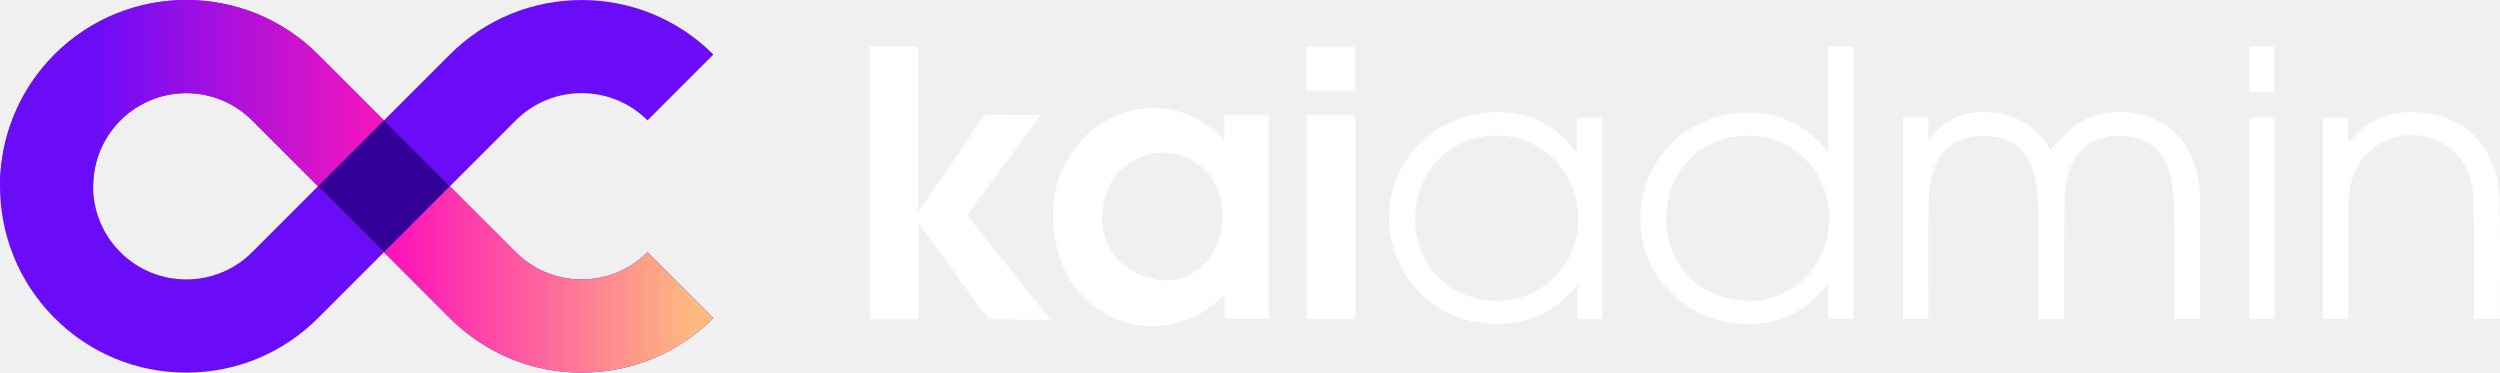
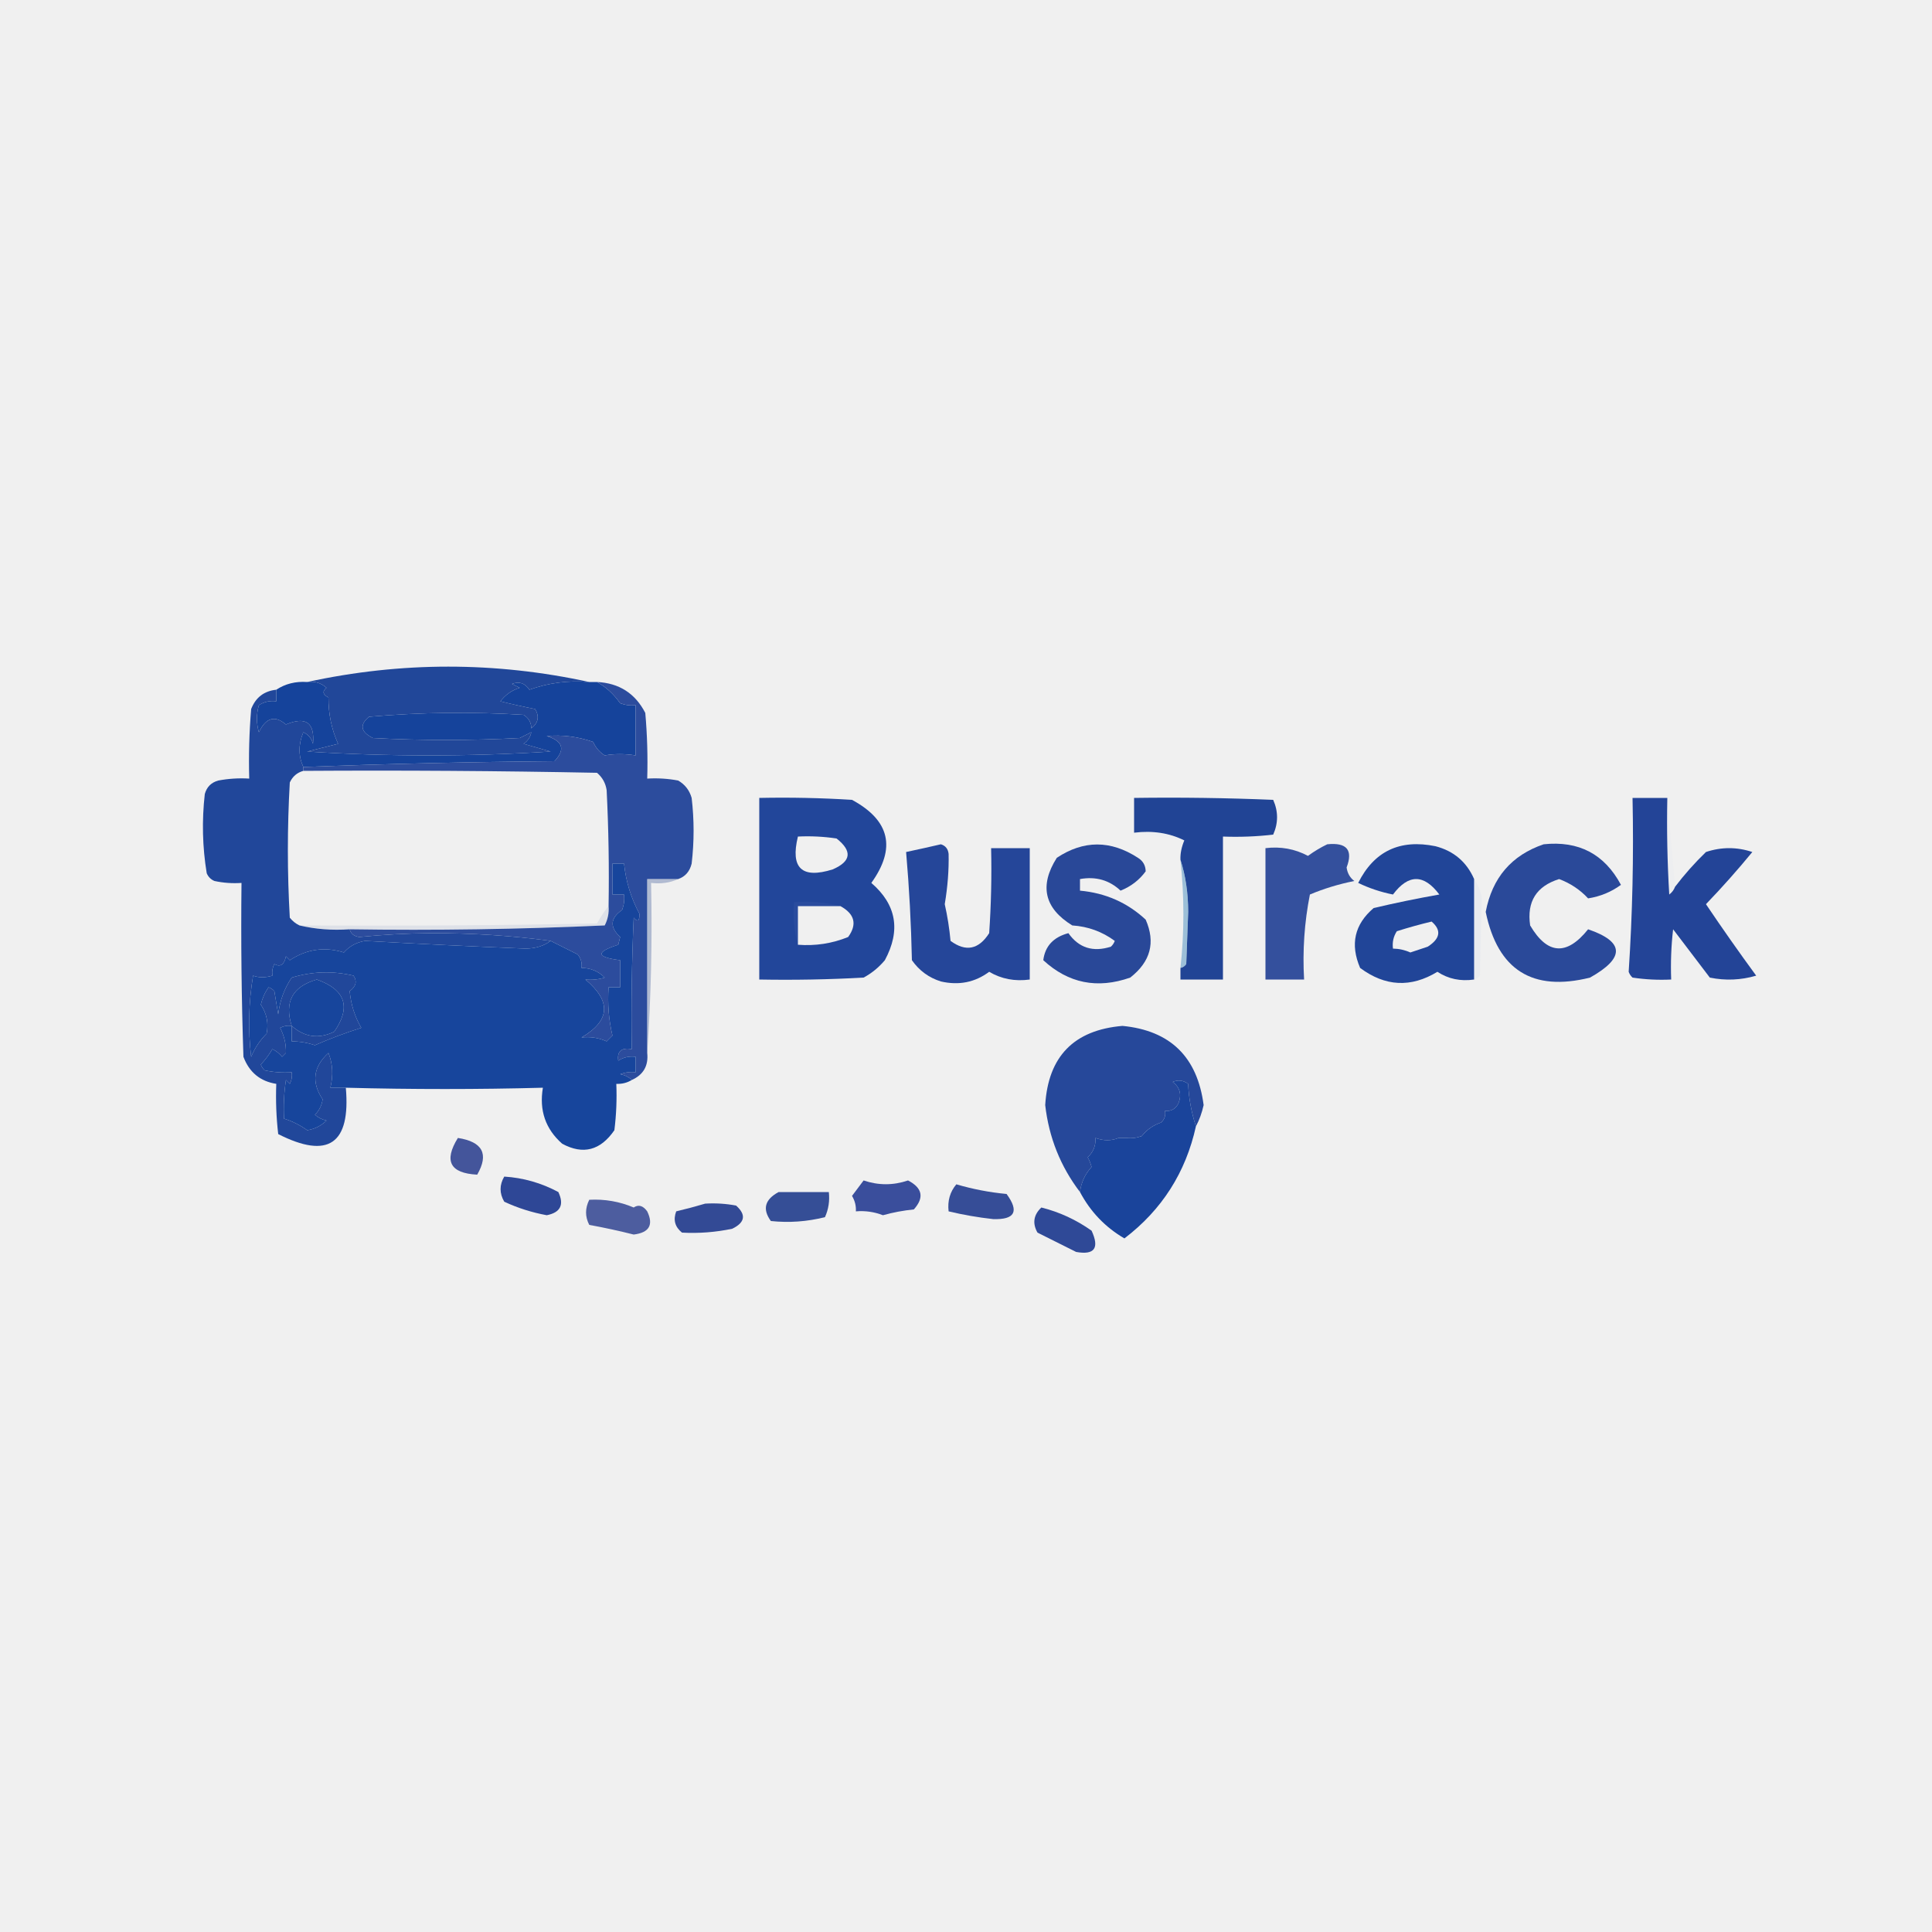
- <svg xmlns="http://www.w3.org/2000/svg" id="Layer_2" data-name="Layer 2" viewBox="0 0 536.59 79.98">
-   <defs>
-     <style>
-       .cls-1 {
-         fill: url(#linear-gradient);
-       }
- 
-       .cls-1, .cls-2, .cls-3, .cls-4 {
-         stroke-width: 0px;
-       }
- 
-       .cls-2 {
-         fill: #6a0cf8;
-       }
- 
-       .cls-3 {
-         fill: #fff;
-       }
- 
-       .cls-4 {
-         fill: #309;
-       }
-     </style>
-     <linearGradient id="linear-gradient" x1="0" y1="39.99" x2="153.12" y2="39.99" gradientUnits="userSpaceOnUse">
-       <stop offset=".13" stop-color="#6a0cf8" />
-       <stop offset=".56" stop-color="#fd16b8" />
-       <stop offset=".97" stop-color="#fdba7f" />
-     </linearGradient>
-   </defs>
-   <g id="Layer_1-2" data-name="Layer 1">
-     <g>
-       <g>
-         <path class="cls-3" d="m408.48,25.24h5.42v4.86c3.63-4.94,8.35-6.49,13.82-5.93,5.49.56,9.65,3.38,12.41,7.92,1.69-1.67,3.19-3.46,4.98-4.88,7.48-5.93,23.64-4.35,26.62,10.68.31,1.58.48,3.21.49,4.83.05,8.32.02,16.65.02,24.97,0,.22-.03.43-.05.75h-5.5v-1.5c0-7.67.08-15.33-.05-23-.04-2.42-.33-4.92-1.03-7.23-1.48-4.89-5.44-7.56-10.61-7.59-5.18-.04-9.15,2.58-10.78,7.39-.63,1.88-1.05,3.92-1.08,5.9-.12,8.15-.06,16.29-.07,24.44,0,.52,0,1.03,0,1.62h-5.54c0-.48,0-.98,0-1.48,0-7.75.1-15.51-.06-23.26-.05-2.54-.44-5.18-1.26-7.57-1.63-4.75-5.6-7.13-10.85-7.04-4.98.09-8.85,2.72-10.33,7.43-.69,2.18-1.03,4.54-1.07,6.82-.13,7.84-.05,15.68-.05,23.52,0,.48,0,.96,0,1.55h-5.44V25.24Z" />
-         <path class="cls-3" d="m392.39,32.68V9.98h5.45v58.45h-5.43v-7.68c-4.96,6.61-11.33,9.32-19.06,8.73-6.29-.48-11.62-3.08-15.82-7.84-7.79-8.81-7.11-22.82,1.4-31.07,8.06-7.81,24.22-10.01,33.46,2.11Zm.28,14.33c.06-9.89-7.62-17.85-17.3-17.92-10.08-.07-17.7,7.57-17.74,17.81-.04,10.13,7.53,17.64,17.84,17.68,9.44.04,17.14-7.84,17.2-17.57Z" />
-         <path class="cls-3" d="m338.47,32.97v-7.72h5.43v43.22h-5.36v-7.29c-4.6,5.71-10.48,8.54-17.71,8.34-7.15-.19-13.24-2.9-17.72-8.57-7.42-9.39-6.39-22.88,2.23-30.7,4.88-4.42,10.66-6.43,17.21-6.16,6.6.28,11.88,3.11,15.93,8.87Zm.29,14c.03-9.86-7.72-17.84-17.35-17.88-10.06-.04-17.66,7.65-17.68,17.88-.02,10.04,7.53,17.58,17.61,17.61,9.66.03,17.39-7.79,17.42-17.61Z" />
-         <path class="cls-3" d="m498.6,25.26h5.38v5.36c.34-.27.52-.36.63-.5,4-5.11,9.42-6.58,15.57-5.9,10.47,1.16,15.94,8.99,16.24,18.18.28,8.45.11,16.91.14,25.36,0,.21-.05.42-.08.69h-5.47c0-.51,0-1.01,0-1.52-.02-8.02.1-16.04-.11-24.05-.14-5.34-2.24-9.85-7.25-12.39-8.15-4.14-17.55.61-19.23,9.68-.28,1.5-.35,3.05-.36,4.57-.04,7.4-.02,14.81-.02,22.21v1.49h-5.44V25.26Z" />
-         <path class="cls-3" d="m482.77,68.46V25.24h5.41v43.22h-5.41Z" />
-         <path class="cls-3" d="m482.78,19.81v-9.82h5.39v9.82h-5.39Z" />
-       </g>
-       <g>
-         <path class="cls-3" d="m262.8,30.14v-5.42h9.55v43.71h-9.51v-5.26c-.54.51-.82.77-1.11,1.04-6.61,6.28-16.71,7.62-24.58,3.09-6.22-3.59-9.53-9.26-10.71-16.2-1.31-7.7.27-14.74,5.48-20.72,6.62-7.59,18.71-10.12,27.93-2.96.98.76,1.84,1.69,2.94,2.72Zm-12.06,30.06c3.83-.09,7.53-2.28,9.92-6.59,1.64-2.97,2.04-6.18,1.62-9.54-1.01-8.05-8.93-13.25-16.6-10.67-5.62,1.89-8.36,6.19-9.05,11.92-.96,7.87,5.19,14.89,14.12,14.88Z" />
-         <path class="cls-3" d="m186.66,10.02h10.4v34.97l.26.14c.26-.35.54-.68.79-1.04,4.16-6.12,8.33-12.23,12.45-18.38.53-.79,1.08-1.07,2.02-1.05,3.5.06,7.01.02,10.82.02-5.35,7.28-10.57,14.37-15.83,21.52,5.92,7.41,11.82,14.79,17.89,22.38-2.67,0-5.05.01-7.44,0-1.96-.01-4.66,0-5.8-.27-.23-.06-2.37-2.93-3.5-4.49-3.52-4.86-7.04-9.72-10.56-14.57-.25-.35-.52-.69-1.01-1.34v20.61h-10.48V10.02Z" />
-         <path class="cls-3" d="m280.5,24.73h10.36v43.74h-10.36V24.73Z" />
-         <path class="cls-3" d="m290.85,19.57h-10.38v-9.54h10.38v9.54Z" />
-       </g>
-     </g>
-     <g>
-       <path class="cls-2" d="m124.83,79.98c-10.68,0-20.73-4.16-28.28-11.72l-14.14-14.14-14.14,14.14c-7.56,7.55-17.6,11.72-28.28,11.72s-20.73-4.16-28.28-11.72C-3.9,52.67-3.9,27.29,11.7,11.7c15.6-15.6,40.97-15.6,56.57,0l14.14,14.14,14.14-14.14c15.6-15.59,40.97-15.6,56.57,0l-14.14,14.14c-7.8-7.8-20.49-7.8-28.28,0l-14.14,14.14,14.14,14.14c3.78,3.78,8.8,5.86,14.14,5.86s10.36-2.08,14.14-5.86l14.14,14.14c-7.56,7.55-17.6,11.72-28.28,11.72ZM39.98,19.99c-5.12,0-10.24,1.95-14.14,5.85-7.8,7.8-7.8,20.49,0,28.28,7.8,7.8,20.49,7.8,28.28,0l14.14-14.14-14.14-14.14c-3.9-3.9-9.02-5.85-14.14-5.85Z" />
-       <path class="cls-1" d="m11.7,11.7C3.9,19.49,0,29.74,0,39.98h19.99c0-5.12,1.95-10.24,5.85-14.14,3.9-3.9,9.02-5.85,14.14-5.85s10.24,1.95,14.14,5.85l14.14,14.14,14.14,14.14,14.14,14.14c7.56,7.55,17.6,11.72,28.28,11.72s20.73-4.16,28.28-11.72l-14.14-14.14c-3.78,3.78-8.8,5.86-14.14,5.86s-10.36-2.08-14.14-5.86l-14.14-14.14h0s-14.14-14.14-14.14-14.14l-14.14-14.14c-15.6-15.59-40.97-15.6-56.57,0Z" />
-       <rect class="cls-4" x="72.41" y="29.98" width="20" height="20" transform="translate(-4.13 69.98) rotate(-45)" />
-     </g>
+ <svg xmlns="http://www.w3.org/2000/svg" version="1.1" width="500px" height="500px" style="shape-rendering:geometricPrecision; text-rendering:geometricPrecision; image-rendering:optimizeQuality; fill-rule:evenodd; clip-rule:evenodd">
+   <g>
+     <path style="opacity:1" fill="#15439b" d="M 79.5,176.5 C 81.429,176.231 83.095,176.731 84.5,178C 83.346,178.914 83.513,179.747 85,180.5C 84.984,184.764 85.817,188.764 87.5,192.5C 84.833,193.167 82.167,193.833 79.5,194.5C 100.5,195.833 121.5,195.833 142.5,194.5C 140.167,193.833 137.833,193.167 135.5,192.5C 136.612,191.735 137.279,190.735 137.5,189.5C 137.5,189.167 137.5,188.833 137.5,188.5C 139.3,187.105 139.634,185.439 138.5,183.5C 135.497,182.915 132.497,182.248 129.5,181.5C 130.802,179.799 132.469,178.632 134.5,178C 133.833,177.667 133.167,177.333 132.5,177C 134.367,176.289 135.867,176.789 137,178.5C 141.967,176.709 147.134,176.042 152.5,176.5C 153.167,176.5 153.833,176.5 154.5,176.5C 156.844,177.803 158.844,179.636 160.5,182C 161.793,182.49 163.127,182.657 164.5,182.5C 164.5,186.833 164.5,191.167 164.5,195.5C 161.72,195.055 159.053,195.055 156.5,195.5C 155.155,194.653 154.155,193.487 153.5,192C 149.461,190.614 145.461,190.114 141.5,190.5C 145.691,191.778 146.358,193.945 143.5,197C 121.761,197.178 100.094,197.678 78.5,198.5C 77.197,195.645 77.197,192.645 78.5,189.5C 79.799,190.09 80.632,191.09 81,192.5C 81.494,187.001 79.161,185.334 74,187.5C 71.151,185.045 68.818,185.712 67,189.5C 66.333,187.167 66.333,184.833 67,182.5C 68.356,181.62 69.856,181.286 71.5,181.5C 71.5,180.5 71.5,179.5 71.5,178.5C 73.838,176.96 76.505,176.294 79.5,176.5 Z M 137.5,188.5 C 137.5,188.833 137.5,189.167 137.5,189.5C 136.527,189.987 135.527,190.487 134.5,191C 121.833,191.667 109.167,191.667 96.5,191C 93.325,189.423 92.991,187.59 95.5,185.5C 108.821,184.334 122.154,184.167 135.5,185C 136.823,185.816 137.489,186.983 137.5,188.5 Z" />
+   </g>
+   <g>
+     <path style="opacity:1" fill="#214799" d="M 152.5,176.5 C 147.134,176.042 141.967,176.709 137,178.5C 135.867,176.789 134.367,176.289 132.5,177C 133.167,177.333 133.833,177.667 134.5,178C 132.469,178.632 130.802,179.799 129.5,181.5C 132.497,182.248 135.497,182.915 138.5,183.5C 139.634,185.439 139.3,187.105 137.5,188.5C 137.489,186.983 136.823,185.816 135.5,185C 122.154,184.167 108.821,184.334 95.5,185.5C 92.991,187.59 93.325,189.423 96.5,191C 109.167,191.667 121.833,191.667 134.5,191C 135.527,190.487 136.527,189.987 137.5,189.5C 137.279,190.735 136.612,191.735 135.5,192.5C 137.833,193.167 140.167,193.833 142.5,194.5C 121.5,195.833 100.5,195.833 79.5,194.5C 82.167,193.833 84.833,193.167 87.5,192.5C 85.817,188.764 84.984,184.764 85,180.5C 83.513,179.747 83.346,178.914 84.5,178C 83.095,176.731 81.429,176.231 79.5,176.5C 103.846,171.201 128.179,171.201 152.5,176.5 Z" />
+   </g>
+   <g>
+     <path style="opacity:1" fill="#2c4c9d" d="M 154.5,176.5 C 160.218,176.774 164.385,179.441 167,184.5C 167.499,190.157 167.666,195.824 167.5,201.5C 170.187,201.336 172.854,201.503 175.5,202C 177.259,203.008 178.426,204.508 179,206.5C 179.667,212.167 179.667,217.833 179,223.5C 178.502,225.544 177.335,226.878 175.5,227.5C 172.833,227.5 170.167,227.5 167.5,227.5C 167.5,242.5 167.5,257.5 167.5,272.5C 167.851,275.812 166.518,278.145 163.5,279.5C 162.737,278.732 161.737,278.232 160.5,278C 161.793,277.51 163.127,277.343 164.5,277.5C 164.5,276.167 164.5,274.833 164.5,273.5C 162.856,273.286 161.356,273.62 160,274.5C 159.667,272.066 160.834,271.066 163.5,271.5C 163.333,260.162 163.5,248.828 164,237.5C 165.018,238.706 165.518,238.373 165.5,236.5C 163.309,232.446 161.976,228.113 161.5,223.5C 160.5,223.5 159.5,223.5 158.5,223.5C 158.5,226.167 158.5,228.833 158.5,231.5C 159.5,231.5 160.5,231.5 161.5,231.5C 161.657,232.873 161.49,234.207 161,235.5C 157.911,237.608 157.744,239.941 160.5,242.5C 160.333,243.167 160.167,243.833 160,244.5C 154.098,246.378 154.265,247.711 160.5,248.5C 160.5,250.833 160.5,253.167 160.5,255.5C 159.5,255.5 158.5,255.5 157.5,255.5C 157.203,259.767 157.536,263.934 158.5,268C 158,268.5 157.5,269 157,269.5C 154.959,268.577 152.792,268.244 150.5,268.5C 157.931,264.141 158.265,259.141 151.5,253.5C 153.199,253.66 154.866,253.494 156.5,253C 154.842,251.337 152.842,250.504 150.5,250.5C 150.67,249.178 150.337,248.011 149.5,247C 147.14,245.82 144.807,244.653 142.5,243.5C 132.518,242.147 122.184,241.48 111.5,241.5C 105.31,241.553 99.143,241.886 93,242.5C 91.624,242.316 90.791,241.649 90.5,240.5C 112.51,240.833 134.51,240.5 156.5,239.5C 157.309,237.929 157.643,236.262 157.5,234.5C 157.666,224.494 157.5,214.494 157,204.5C 156.727,202.671 155.893,201.171 154.5,200C 129.169,199.5 103.836,199.333 78.5,199.5C 78.5,199.167 78.5,198.833 78.5,198.5C 100.094,197.678 121.761,197.178 143.5,197C 146.358,193.945 145.691,191.778 141.5,190.5C 145.461,190.114 149.461,190.614 153.5,192C 154.155,193.487 155.155,194.653 156.5,195.5C 159.053,195.055 161.72,195.055 164.5,195.5C 164.5,191.167 164.5,186.833 164.5,182.5C 163.127,182.657 161.793,182.49 160.5,182C 158.844,179.636 156.844,177.803 154.5,176.5 Z" />
+   </g>
+   <g>
+     <path style="opacity:0.048" fill="#b4bbe3" d="M 431.5,206.5 C 432.167,214.167 432.833,221.833 433.5,229.5C 433.217,230.289 432.717,230.956 432,231.5C 431.5,223.173 431.334,214.84 431.5,206.5 Z" />
+   </g>
+   <g>
+     <path style="opacity:1" fill="#214495" d="M 305.5,250.5 C 306.117,250.389 306.617,250.056 307,249.5C 307.167,245 307.333,240.5 307.5,236C 307.493,231.114 306.826,226.614 305.5,222.5C 305.434,220.917 305.767,219.25 306.5,217.5C 302.627,215.57 298.294,214.903 293.5,215.5C 293.5,212.5 293.5,209.5 293.5,206.5C 305.505,206.333 317.505,206.5 329.5,207C 330.833,210 330.833,213 329.5,216C 325.179,216.499 320.846,216.666 316.5,216.5C 316.5,228.833 316.5,241.167 316.5,253.5C 312.833,253.5 309.167,253.5 305.5,253.5C 305.5,252.5 305.5,251.5 305.5,250.5 Z" />
+   </g>
+   <g>
+     <path style="opacity:0.078" fill="#cbe3fb" d="M 293.5,215.5 C 298.294,214.903 302.627,215.57 306.5,217.5C 302.063,216.887 297.73,216.22 293.5,215.5 Z" />
+   </g>
+   <g>
+     <path style="opacity:0.573" fill="#5c9ac6" d="M 305.5,222.5 C 306.826,226.614 307.493,231.114 307.5,236C 307.333,240.5 307.167,245 307,249.5C 306.617,250.056 306.117,250.389 305.5,250.5C 306.516,241.342 306.516,232.008 305.5,222.5 Z" />
+   </g>
+   <g>
+     <path style="opacity:0.996" fill="#204498" d="M 381.5,227.5 C 381.5,236.167 381.5,244.833 381.5,253.5C 377.97,254.011 374.804,253.344 372,251.5C 365.151,255.667 358.484,255.334 352,250.5C 349.375,244.39 350.542,239.223 355.5,235C 361.138,233.674 366.805,232.507 372.5,231.5C 368.5,226.167 364.5,226.167 360.5,231.5C 357.363,230.874 354.363,229.874 351.5,228.5C 355.616,220.281 362.283,217.114 371.5,219C 376.228,220.231 379.561,223.064 381.5,227.5 Z M 370.5,238.5 C 373.094,240.729 372.76,242.895 369.5,245C 368,245.5 366.5,246 365,246.5C 363.56,245.852 362.06,245.519 360.5,245.5C 360.286,243.856 360.62,242.356 361.5,241C 364.579,240.027 367.579,239.194 370.5,238.5 Z" />
+   </g>
+   <g>
+     <path style="opacity:0.996" fill="#334f9d" d="M 343.5,218.5 C 348.551,217.982 350.217,219.982 348.5,224.5C 348.709,225.994 349.376,227.161 350.5,228C 346.479,228.803 342.646,229.969 339,231.5C 337.571,238.719 337.071,246.053 337.5,253.5C 334.167,253.5 330.833,253.5 327.5,253.5C 327.5,242.167 327.5,230.833 327.5,219.5C 331.434,219.021 335.101,219.688 338.5,221.5C 340.145,220.304 341.811,219.304 343.5,218.5 Z" />
+   </g>
+   <g>
+     <path style="opacity:0.999" fill="#234497" d="M 431.5,206.5 C 431.334,214.84 431.5,223.173 432,231.5C 432.717,230.956 433.217,230.289 433.5,229.5C 435.934,226.303 438.601,223.303 441.5,220.5C 445.5,219.167 449.5,219.167 453.5,220.5C 449.686,225.149 445.686,229.649 441.5,234C 445.71,240.254 450.044,246.421 454.5,252.5C 450.541,253.66 446.541,253.827 442.5,253C 439.333,248.833 436.167,244.667 433,240.5C 432.501,244.821 432.334,249.154 432.5,253.5C 429.15,253.665 425.817,253.498 422.5,253C 422.043,252.586 421.709,252.086 421.5,251.5C 422.484,236.548 422.817,221.548 422.5,206.5C 425.5,206.5 428.5,206.5 431.5,206.5 Z" />
+   </g>
+   <g>
+     <path style="opacity:1" fill="#294898" d="M 277.5,239.5 C 270.262,235.045 268.928,229.212 273.5,222C 280.433,217.401 287.433,217.401 294.5,222C 295.804,222.804 296.471,223.971 296.5,225.5C 294.863,227.749 292.696,229.415 290,230.5C 287.103,227.769 283.603,226.769 279.5,227.5C 279.5,228.5 279.5,229.5 279.5,230.5C 286.104,231.102 291.771,233.602 296.5,238C 299.096,243.902 297.762,248.902 292.5,253C 283.994,255.989 276.494,254.489 270,248.5C 270.46,244.863 272.626,242.529 276.5,241.5C 279.187,245.314 282.853,246.48 287.5,245C 287.957,244.586 288.291,244.086 288.5,243.5C 285.241,241.1 281.574,239.767 277.5,239.5 Z" />
+   </g>
+   <g>
+     <path style="opacity:1" fill="#2a4999" d="M 399.5,218.5 C 408.577,217.537 415.244,221.037 419.5,229C 416.978,230.843 414.145,232.01 411,232.5C 408.917,230.258 406.417,228.592 403.5,227.5C 397.601,229.354 395.101,233.354 396,239.5C 400.465,247.075 405.465,247.408 411,240.5C 420.432,243.73 420.598,247.897 411.5,253C 396.611,256.721 387.611,251.054 384.5,236C 386.182,227.162 391.182,221.329 399.5,218.5 Z" />
+   </g>
+   <g>
+     <path style="opacity:0.477" fill="#6b80af" d="M 175.5,227.5 C 173.393,228.468 171.059,228.802 168.5,228.5C 168.829,243.343 168.496,258.01 167.5,272.5C 167.5,257.5 167.5,242.5 167.5,227.5C 170.167,227.5 172.833,227.5 175.5,227.5 Z" />
+   </g>
+   <g>
+     <path style="opacity:1" fill="#22469a" d="M 196.5,206.5 C 204.507,206.334 212.507,206.5 220.5,207C 230.307,212.312 231.974,219.479 225.5,228.5C 232,234.107 233.166,240.774 229,248.5C 227.442,250.359 225.609,251.859 223.5,253C 214.506,253.5 205.506,253.666 196.5,253.5C 196.5,237.833 196.5,222.167 196.5,206.5 Z M 217.5,234.5 C 221.209,236.544 221.876,239.211 219.5,242.5C 215.345,244.185 211.012,244.851 206.5,244.5C 206.5,241.167 206.5,237.833 206.5,234.5C 210.167,234.5 213.833,234.5 217.5,234.5 Z M 206.5,216.5 C 209.85,216.335 213.183,216.502 216.5,217C 220.632,220.262 220.298,222.929 215.5,225C 207.505,227.506 204.505,224.672 206.5,216.5 Z" />
+   </g>
+   <g>
+     <path style="opacity:0.067" fill="#99a8d5" d="M 217.5,234.5 C 213.833,234.5 210.167,234.5 206.5,234.5C 206.5,237.833 206.5,241.167 206.5,244.5C 205.518,241.038 205.185,237.371 205.5,233.5C 209.702,233.183 213.702,233.517 217.5,234.5 Z" />
+   </g>
+   <g>
+     <path style="opacity:0.114" fill="#4e69a6" d="M 157.5,234.5 C 157.643,236.262 157.309,237.929 156.5,239.5C 134.51,240.5 112.51,240.833 90.5,240.5C 85.968,240.818 81.634,240.485 77.5,239.5C 103.169,239.667 128.835,239.5 154.5,239C 155.399,237.348 156.399,235.848 157.5,234.5 Z" />
+   </g>
+   <g>
+     <path style="opacity:0.004" fill="#fefffe" d="M 277.5,239.5 C 276.833,240.167 276.833,240.167 277.5,239.5 Z" />
+   </g>
+   <g>
+     <path style="opacity:0.141" fill="#becbed" d="M 381.5,227.5 C 382.533,228.912 383.199,230.578 383.5,232.5C 383.319,238.797 383.152,245.464 383,252.5C 382.617,253.056 382.117,253.389 381.5,253.5C 381.5,244.833 381.5,236.167 381.5,227.5 Z" />
+   </g>
+   <g>
+     <path style="opacity:0.999" fill="#21479a" d="M 71.5,178.5 C 71.5,179.5 71.5,180.5 71.5,181.5C 69.856,181.286 68.356,181.62 67,182.5C 66.333,184.833 66.333,187.167 67,189.5C 68.818,185.712 71.151,185.045 74,187.5C 79.161,185.334 81.494,187.001 81,192.5C 80.632,191.09 79.799,190.09 78.5,189.5C 77.197,192.645 77.197,195.645 78.5,198.5C 78.5,198.833 78.5,199.167 78.5,199.5C 76.887,199.944 75.72,200.944 75,202.5C 74.333,214.167 74.333,225.833 75,237.5C 75.708,238.381 76.542,239.047 77.5,239.5C 81.634,240.485 85.968,240.818 90.5,240.5C 90.791,241.649 91.624,242.316 93,242.5C 99.143,241.886 105.31,241.553 111.5,241.5C 122.184,241.48 132.518,242.147 142.5,243.5C 140.777,244.8 138.61,245.467 136,245.5C 122.13,244.941 108.297,244.274 94.5,243.5C 92.267,243.864 90.434,244.864 89,246.5C 84.047,244.956 79.38,245.622 75,248.5C 74.667,248.167 74.333,247.833 74,247.5C 73.558,249.679 72.558,250.345 71,249.5C 70.517,250.448 70.35,251.448 70.5,252.5C 68.669,253.052 67.003,253.052 65.5,252.5C 64.336,259.476 64.169,266.476 65,273.5C 65.932,271.234 67.266,269.234 69,267.5C 69.543,264.83 69.043,262.33 67.5,260C 67.878,258.365 68.544,256.865 69.5,255.5C 70.086,255.709 70.586,256.043 71,256.5C 71.333,258.5 71.667,260.5 72,262.5C 72.427,258.958 73.593,255.792 75.5,253C 80.795,251.392 86.129,251.225 91.5,252.5C 92.471,253.962 92.138,255.295 90.5,256.5C 90.822,259.976 91.822,263.142 93.5,266C 89.386,267.302 85.386,268.802 81.5,270.5C 79.547,269.844 77.547,269.511 75.5,269.5C 75.5,268.167 75.5,266.833 75.5,265.5C 74.448,265.351 73.448,265.517 72.5,266C 73.567,268.098 74.067,270.265 74,272.5C 73.667,272.833 73.333,273.167 73,273.5C 72.311,272.643 71.478,271.977 70.5,271.5C 69.646,272.948 68.646,274.281 67.5,275.5C 67.709,276.086 68.043,276.586 68.5,277C 70.81,277.497 73.143,277.663 75.5,277.5C 75.65,278.552 75.483,279.552 75,280.5C 74.667,280.167 74.333,279.833 74,279.5C 73.502,282.817 73.335,286.15 73.5,289.5C 75.668,290.179 77.668,291.179 79.5,292.5C 81.441,292.196 83.107,291.363 84.5,290C 83.376,289.751 82.376,289.251 81.5,288.5C 82.611,287.389 83.278,286.055 83.5,284.5C 80.544,280.103 81.044,276.103 85,272.5C 86.114,275.291 86.28,278.291 85.5,281.5C 86.833,281.5 88.167,281.5 89.5,281.5C 90.774,296.071 84.941,300.071 72,293.5C 71.501,289.179 71.334,284.846 71.5,280.5C 67.348,279.854 64.515,277.521 63,273.5C 62.5,258.504 62.333,243.504 62.5,228.5C 60.143,228.663 57.81,228.497 55.5,228C 54.572,227.612 53.905,226.945 53.5,226C 52.388,219.205 52.222,212.371 53,205.5C 53.5,203.667 54.667,202.5 56.5,202C 59.146,201.503 61.813,201.336 64.5,201.5C 64.334,195.491 64.501,189.491 65,183.5C 66.159,180.507 68.325,178.84 71.5,178.5 Z M 75.5,265.5 C 73.53,259.295 75.697,255.295 82,253.5C 89.409,256.133 90.909,260.633 86.5,267C 82.505,268.947 78.838,268.447 75.5,265.5 Z" />
+   </g>
+   <g>
+     <path style="opacity:1" fill="#254699" d="M 243.5,218.5 C 244.695,218.866 245.361,219.699 245.5,221C 245.593,225.127 245.259,229.46 244.5,234C 245.204,237.128 245.704,240.294 246,243.5C 249.955,246.412 253.288,245.745 256,241.5C 256.5,234.174 256.666,226.841 256.5,219.5C 259.833,219.5 263.167,219.5 266.5,219.5C 266.5,230.833 266.5,242.167 266.5,253.5C 262.649,254.029 259.149,253.362 256,251.5C 252.322,254.238 248.156,255.071 243.5,254C 240.375,253.021 237.875,251.187 236,248.5C 235.807,239.119 235.307,229.786 234.5,220.5C 237.642,219.833 240.642,219.166 243.5,218.5 Z" />
+   </g>
+   <g>
+     <path style="opacity:1" fill="#17459c" d="M 163.5,279.5 C 162.292,280.234 160.959,280.567 159.5,280.5C 159.666,284.514 159.499,288.514 159,292.5C 155.39,297.749 150.89,298.915 145.5,296C 141.176,292.2 139.51,287.367 140.5,281.5C 123.656,281.951 106.656,281.951 89.5,281.5C 88.167,281.5 86.833,281.5 85.5,281.5C 86.28,278.291 86.114,275.291 85,272.5C 81.044,276.103 80.544,280.103 83.5,284.5C 83.278,286.055 82.611,287.389 81.5,288.5C 82.376,289.251 83.376,289.751 84.5,290C 83.107,291.363 81.441,292.196 79.5,292.5C 77.668,291.179 75.668,290.179 73.5,289.5C 73.335,286.15 73.502,282.817 74,279.5C 74.333,279.833 74.667,280.167 75,280.5C 75.483,279.552 75.65,278.552 75.5,277.5C 73.143,277.663 70.81,277.497 68.5,277C 68.043,276.586 67.709,276.086 67.5,275.5C 68.646,274.281 69.646,272.948 70.5,271.5C 71.478,271.977 72.311,272.643 73,273.5C 73.333,273.167 73.667,272.833 74,272.5C 74.067,270.265 73.567,268.098 72.5,266C 73.448,265.517 74.448,265.351 75.5,265.5C 75.5,266.833 75.5,268.167 75.5,269.5C 77.547,269.511 79.547,269.844 81.5,270.5C 85.386,268.802 89.386,267.302 93.5,266C 91.822,263.142 90.822,259.976 90.5,256.5C 92.138,255.295 92.471,253.962 91.5,252.5C 86.129,251.225 80.795,251.392 75.5,253C 73.593,255.792 72.427,258.958 72,262.5C 71.667,260.5 71.333,258.5 71,256.5C 70.586,256.043 70.086,255.709 69.5,255.5C 68.544,256.865 67.878,258.365 67.5,260C 69.043,262.33 69.543,264.83 69,267.5C 67.266,269.234 65.932,271.234 65,273.5C 64.169,266.476 64.336,259.476 65.5,252.5C 67.003,253.052 68.669,253.052 70.5,252.5C 70.35,251.448 70.517,250.448 71,249.5C 72.558,250.345 73.558,249.679 74,247.5C 74.333,247.833 74.667,248.167 75,248.5C 79.38,245.622 84.047,244.956 89,246.5C 90.434,244.864 92.267,243.864 94.5,243.5C 108.297,244.274 122.13,244.941 136,245.5C 138.61,245.467 140.777,244.8 142.5,243.5C 144.807,244.653 147.14,245.82 149.5,247C 150.337,248.011 150.67,249.178 150.5,250.5C 152.842,250.504 154.842,251.337 156.5,253C 154.866,253.494 153.199,253.66 151.5,253.5C 146.155,253.337 142.821,255.837 141.5,261C 142.205,266.202 145.205,268.702 150.5,268.5C 152.792,268.244 154.959,268.577 157,269.5C 157.5,269 158,268.5 158.5,268C 157.536,263.934 157.203,259.767 157.5,255.5C 158.5,255.5 159.5,255.5 160.5,255.5C 160.5,253.167 160.5,250.833 160.5,248.5C 154.265,247.711 154.098,246.378 160,244.5C 160.167,243.833 160.333,243.167 160.5,242.5C 157.744,239.941 157.911,237.608 161,235.5C 161.49,234.207 161.657,232.873 161.5,231.5C 160.5,231.5 159.5,231.5 158.5,231.5C 158.5,228.833 158.5,226.167 158.5,223.5C 159.5,223.5 160.5,223.5 161.5,223.5C 161.976,228.113 163.309,232.446 165.5,236.5C 165.518,238.373 165.018,238.706 164,237.5C 163.5,248.828 163.333,260.162 163.5,271.5C 160.834,271.066 159.667,272.066 160,274.5C 161.356,273.62 162.856,273.286 164.5,273.5C 164.5,274.833 164.5,276.167 164.5,277.5C 163.127,277.343 161.793,277.51 160.5,278C 161.737,278.232 162.737,278.732 163.5,279.5 Z M 75.5,265.5 C 78.838,268.447 82.505,268.947 86.5,267C 90.909,260.633 89.409,256.133 82,253.5C 75.697,255.295 73.53,259.295 75.5,265.5 Z M 151.5,253.5 C 158.265,259.141 157.931,264.141 150.5,268.5C 145.205,268.702 142.205,266.202 141.5,261C 142.821,255.837 146.155,253.337 151.5,253.5 Z" />
+   </g>
+   <g>
+     <path style="opacity:1" fill="#26489a" d="M 309.5,291.5 C 308.299,287.746 307.632,284.079 307.5,280.5C 306.232,279.572 304.899,279.405 303.5,280C 305.363,281.418 305.863,283.251 305,285.5C 304.29,286.973 303.124,287.64 301.5,287.5C 301.719,288.675 301.386,289.675 300.5,290.5C 298.483,291.174 296.817,292.341 295.5,294C 294.207,294.49 292.873,294.657 291.5,294.5C 298.023,291.775 299.857,287.108 297,280.5C 290.242,275.796 285.408,277.296 282.5,285C 282.782,289.769 285.115,292.936 289.5,294.5C 287.612,295.275 285.612,295.275 283.5,294.5C 283.617,296.484 282.95,298.15 281.5,299.5C 281.931,300.293 282.265,301.127 282.5,302C 280.799,303.86 279.799,306.027 279.5,308.5C 274.459,301.89 271.459,294.39 270.5,286C 271.265,273.402 277.932,266.569 290.5,265.5C 302.87,266.702 309.87,273.535 311.5,286C 311.046,288.03 310.38,289.863 309.5,291.5 Z M 291.5,294.5 C 290.833,294.5 290.167,294.5 289.5,294.5C 285.115,292.936 282.782,289.769 282.5,285C 285.408,277.296 290.242,275.796 297,280.5C 299.857,287.108 298.023,291.775 291.5,294.5 Z" />
+   </g>
+   <g>
+     <path style="opacity:1" fill="#1a449b" d="M 309.5,291.5 C 306.867,303.436 300.7,313.102 291,320.5C 286.047,317.614 282.214,313.614 279.5,308.5C 279.799,306.027 280.799,303.86 282.5,302C 282.265,301.127 281.931,300.293 281.5,299.5C 282.95,298.15 283.617,296.484 283.5,294.5C 285.612,295.275 287.612,295.275 289.5,294.5C 290.167,294.5 290.833,294.5 291.5,294.5C 292.873,294.657 294.207,294.49 295.5,294C 296.817,292.341 298.483,291.174 300.5,290.5C 301.386,289.675 301.719,288.675 301.5,287.5C 303.124,287.64 304.29,286.973 305,285.5C 305.863,283.251 305.363,281.418 303.5,280C 304.899,279.405 306.232,279.572 307.5,280.5C 307.632,284.079 308.299,287.746 309.5,291.5 Z" />
+   </g>
+   <g>
+     <path style="opacity:0.965" fill="#3e5098" d="M 118.5,294.5 C 124.912,295.493 126.579,298.66 123.5,304C 116.47,303.64 114.803,300.473 118.5,294.5 Z" />
+   </g>
+   <g>
+     <path style="opacity:0.976" fill="#354a9a" d="M 223.5,305.5 C 227.334,306.8 231.168,306.8 235,305.5C 238.736,307.443 239.236,309.943 236.5,313C 233.776,313.27 231.109,313.77 228.5,314.5C 226.253,313.626 223.92,313.292 221.5,313.5C 221.579,312.07 221.246,310.736 220.5,309.5C 221.524,308.148 222.524,306.815 223.5,305.5 Z" />
+   </g>
+   <g>
+     <path style="opacity:0.975" fill="#294393" d="M 130.5,304.5 C 135.442,304.813 140.109,306.147 144.5,308.5C 146.05,311.793 145.05,313.793 141.5,314.5C 137.634,313.787 133.968,312.62 130.5,311C 129.232,308.837 129.232,306.67 130.5,304.5 Z" />
+   </g>
+   <g>
+     <path style="opacity:0.973" fill="#314994" d="M 247.5,306.5 C 251.734,307.749 256.067,308.582 260.5,309C 263.822,313.528 262.656,315.694 257,315.5C 253.114,315.069 249.28,314.403 245.5,313.5C 245.185,310.789 245.852,308.456 247.5,306.5 Z" />
+   </g>
+   <g>
+     <path style="opacity:0.859" fill="#324592" d="M 152.5,310.5 C 156.516,310.287 160.35,310.954 164,312.5C 165.243,311.664 166.41,311.997 167.5,313.5C 169.185,317.008 168.018,319.008 164,319.5C 160.197,318.539 156.364,317.706 152.5,317C 151.395,314.88 151.395,312.713 152.5,310.5 Z" />
+   </g>
+   <g>
+     <path style="opacity:0.963" fill="#2f4993" d="M 201.5,308.5 C 205.833,308.5 210.167,308.5 214.5,308.5C 214.756,310.792 214.423,312.959 213.5,315C 208.875,316.162 204.208,316.496 199.5,316C 197.257,312.929 197.923,310.429 201.5,308.5 Z" />
+   </g>
+   <g>
+     <path style="opacity:0.961" fill="#2d4492" d="M 182.5,311.5 C 185.187,311.336 187.854,311.503 190.5,312C 193.158,314.386 192.825,316.386 189.5,318C 185.181,318.905 180.848,319.238 176.5,319C 174.675,317.534 174.175,315.701 175,313.5C 177.607,312.877 180.107,312.21 182.5,311.5 Z" />
+   </g>
+   <g>
+     <path style="opacity:0.98" fill="#2b4595" d="M 269.5,312.5 C 274.175,313.669 278.508,315.669 282.5,318.5C 284.588,323.019 283.254,324.852 278.5,324C 275.167,322.333 271.833,320.667 268.5,319C 267.144,316.586 267.478,314.419 269.5,312.5 Z" />
  </g>
</svg>
